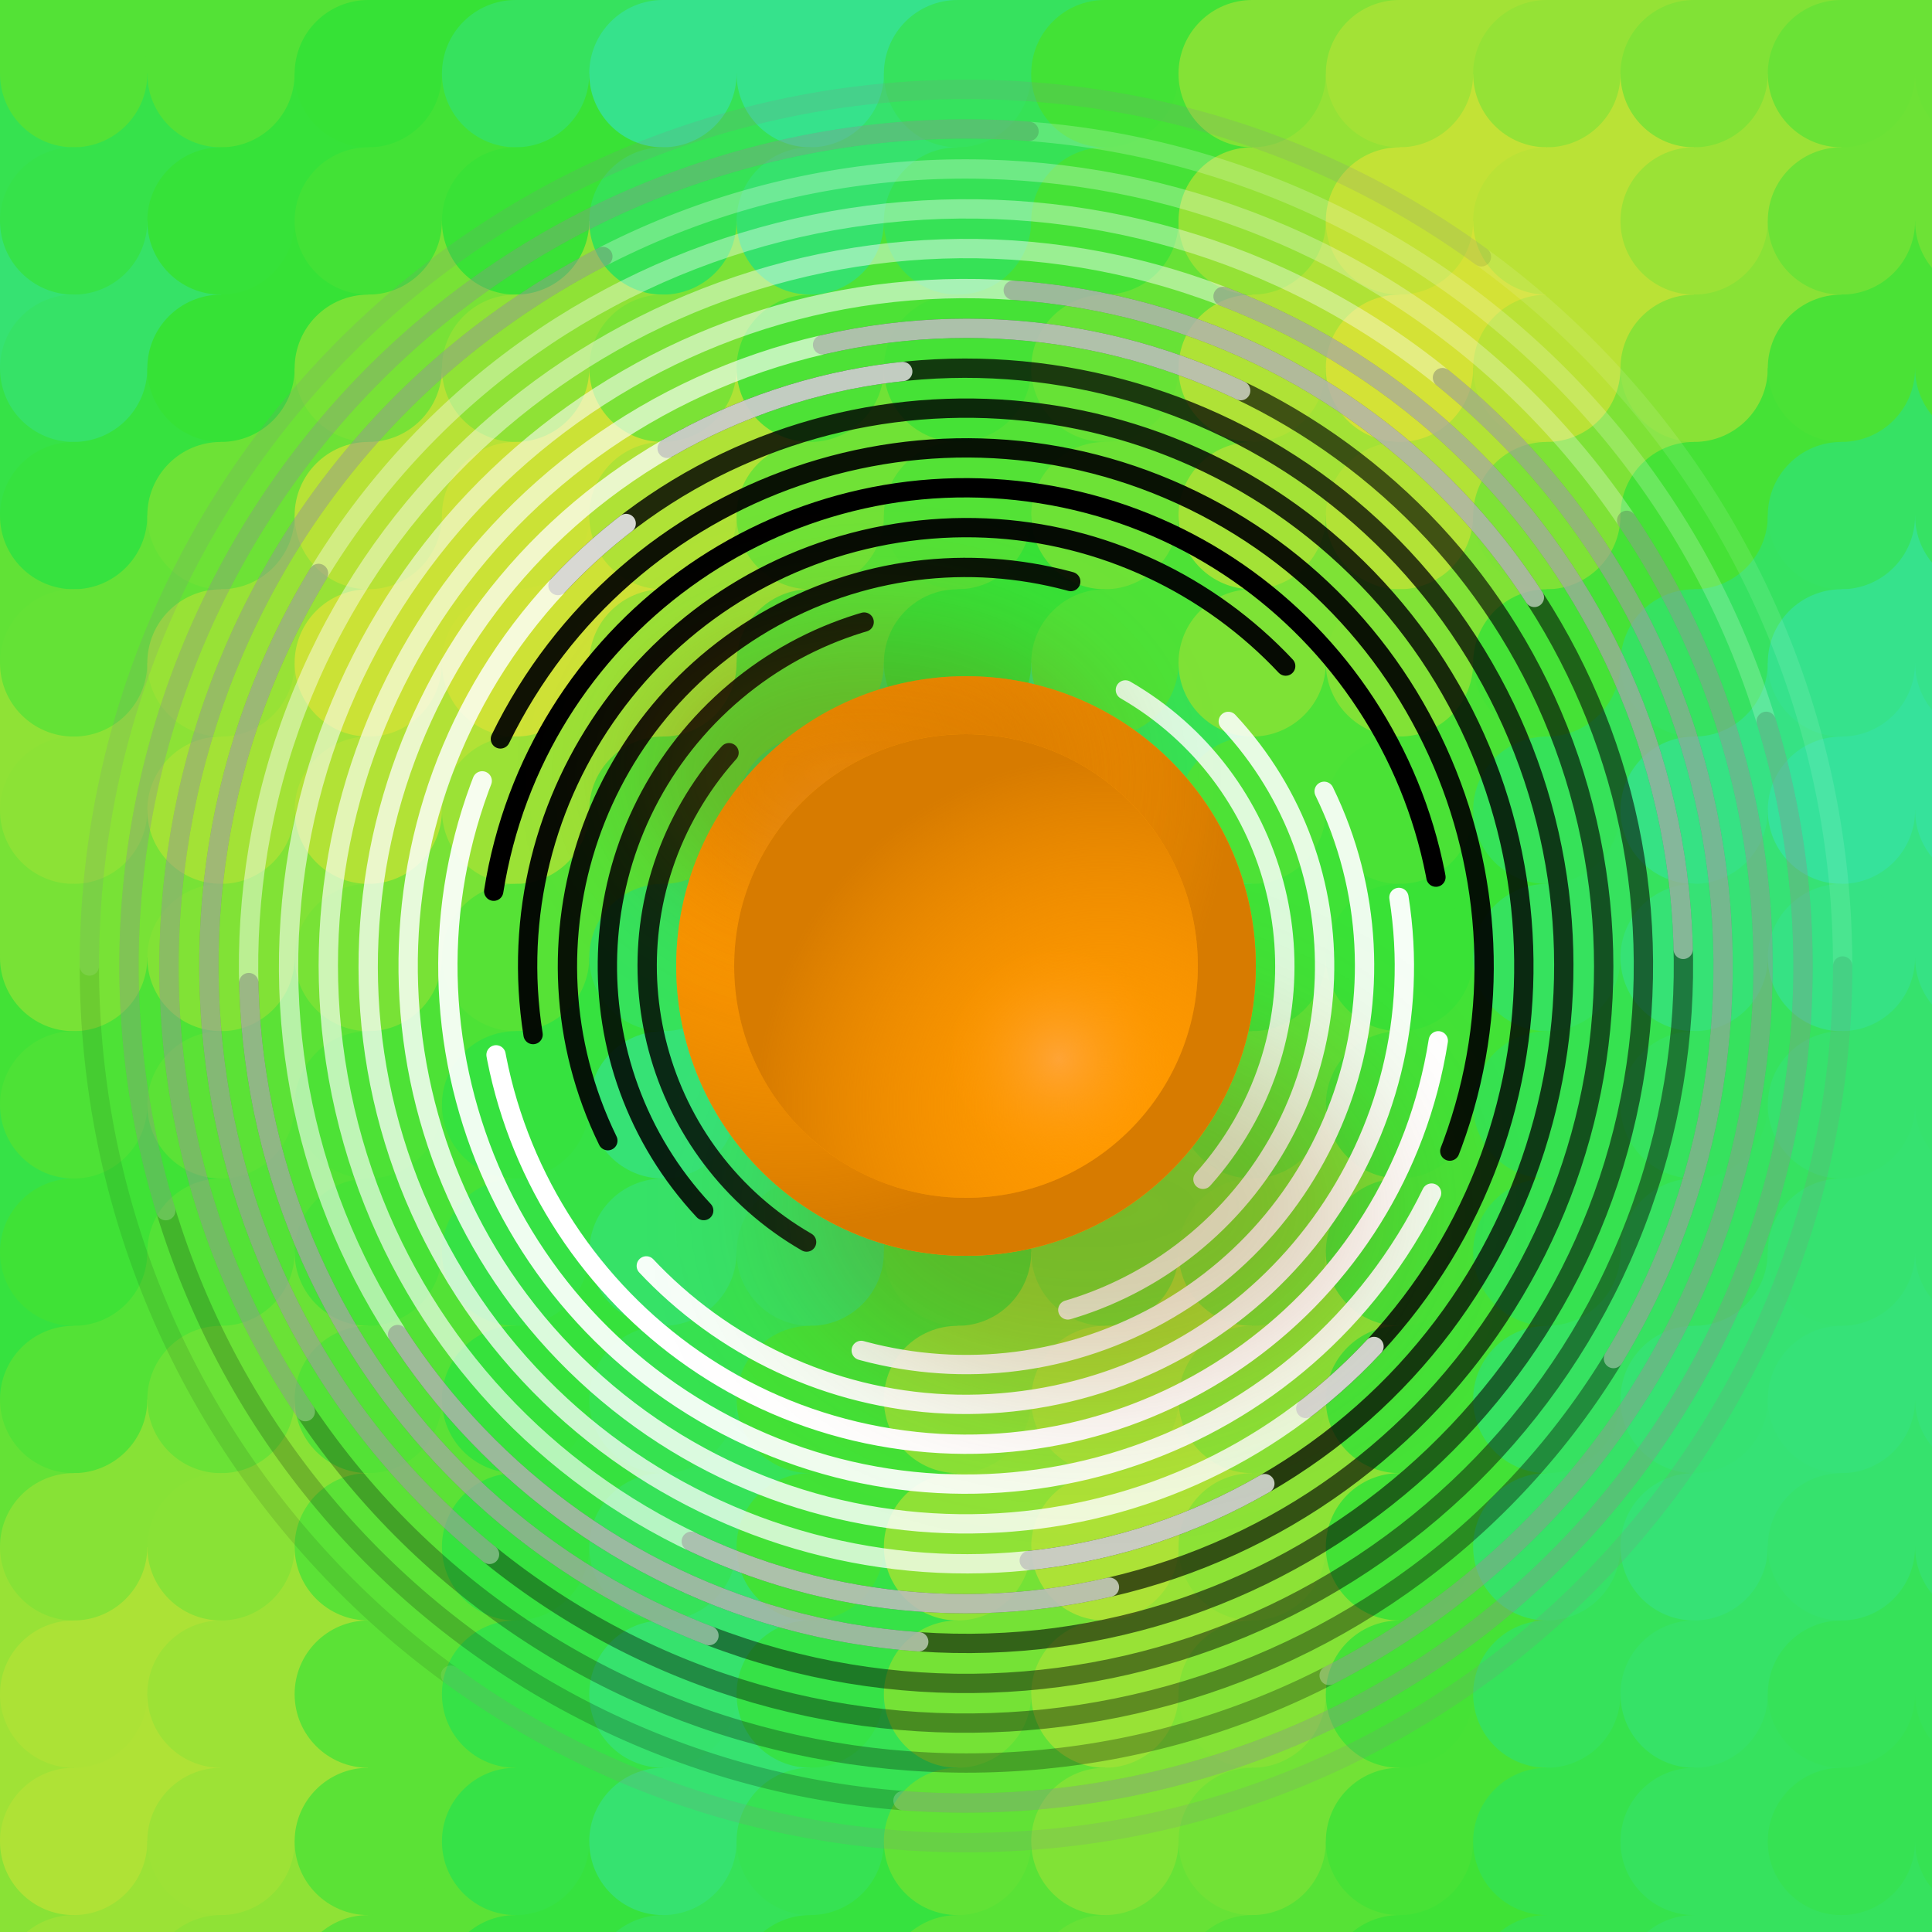
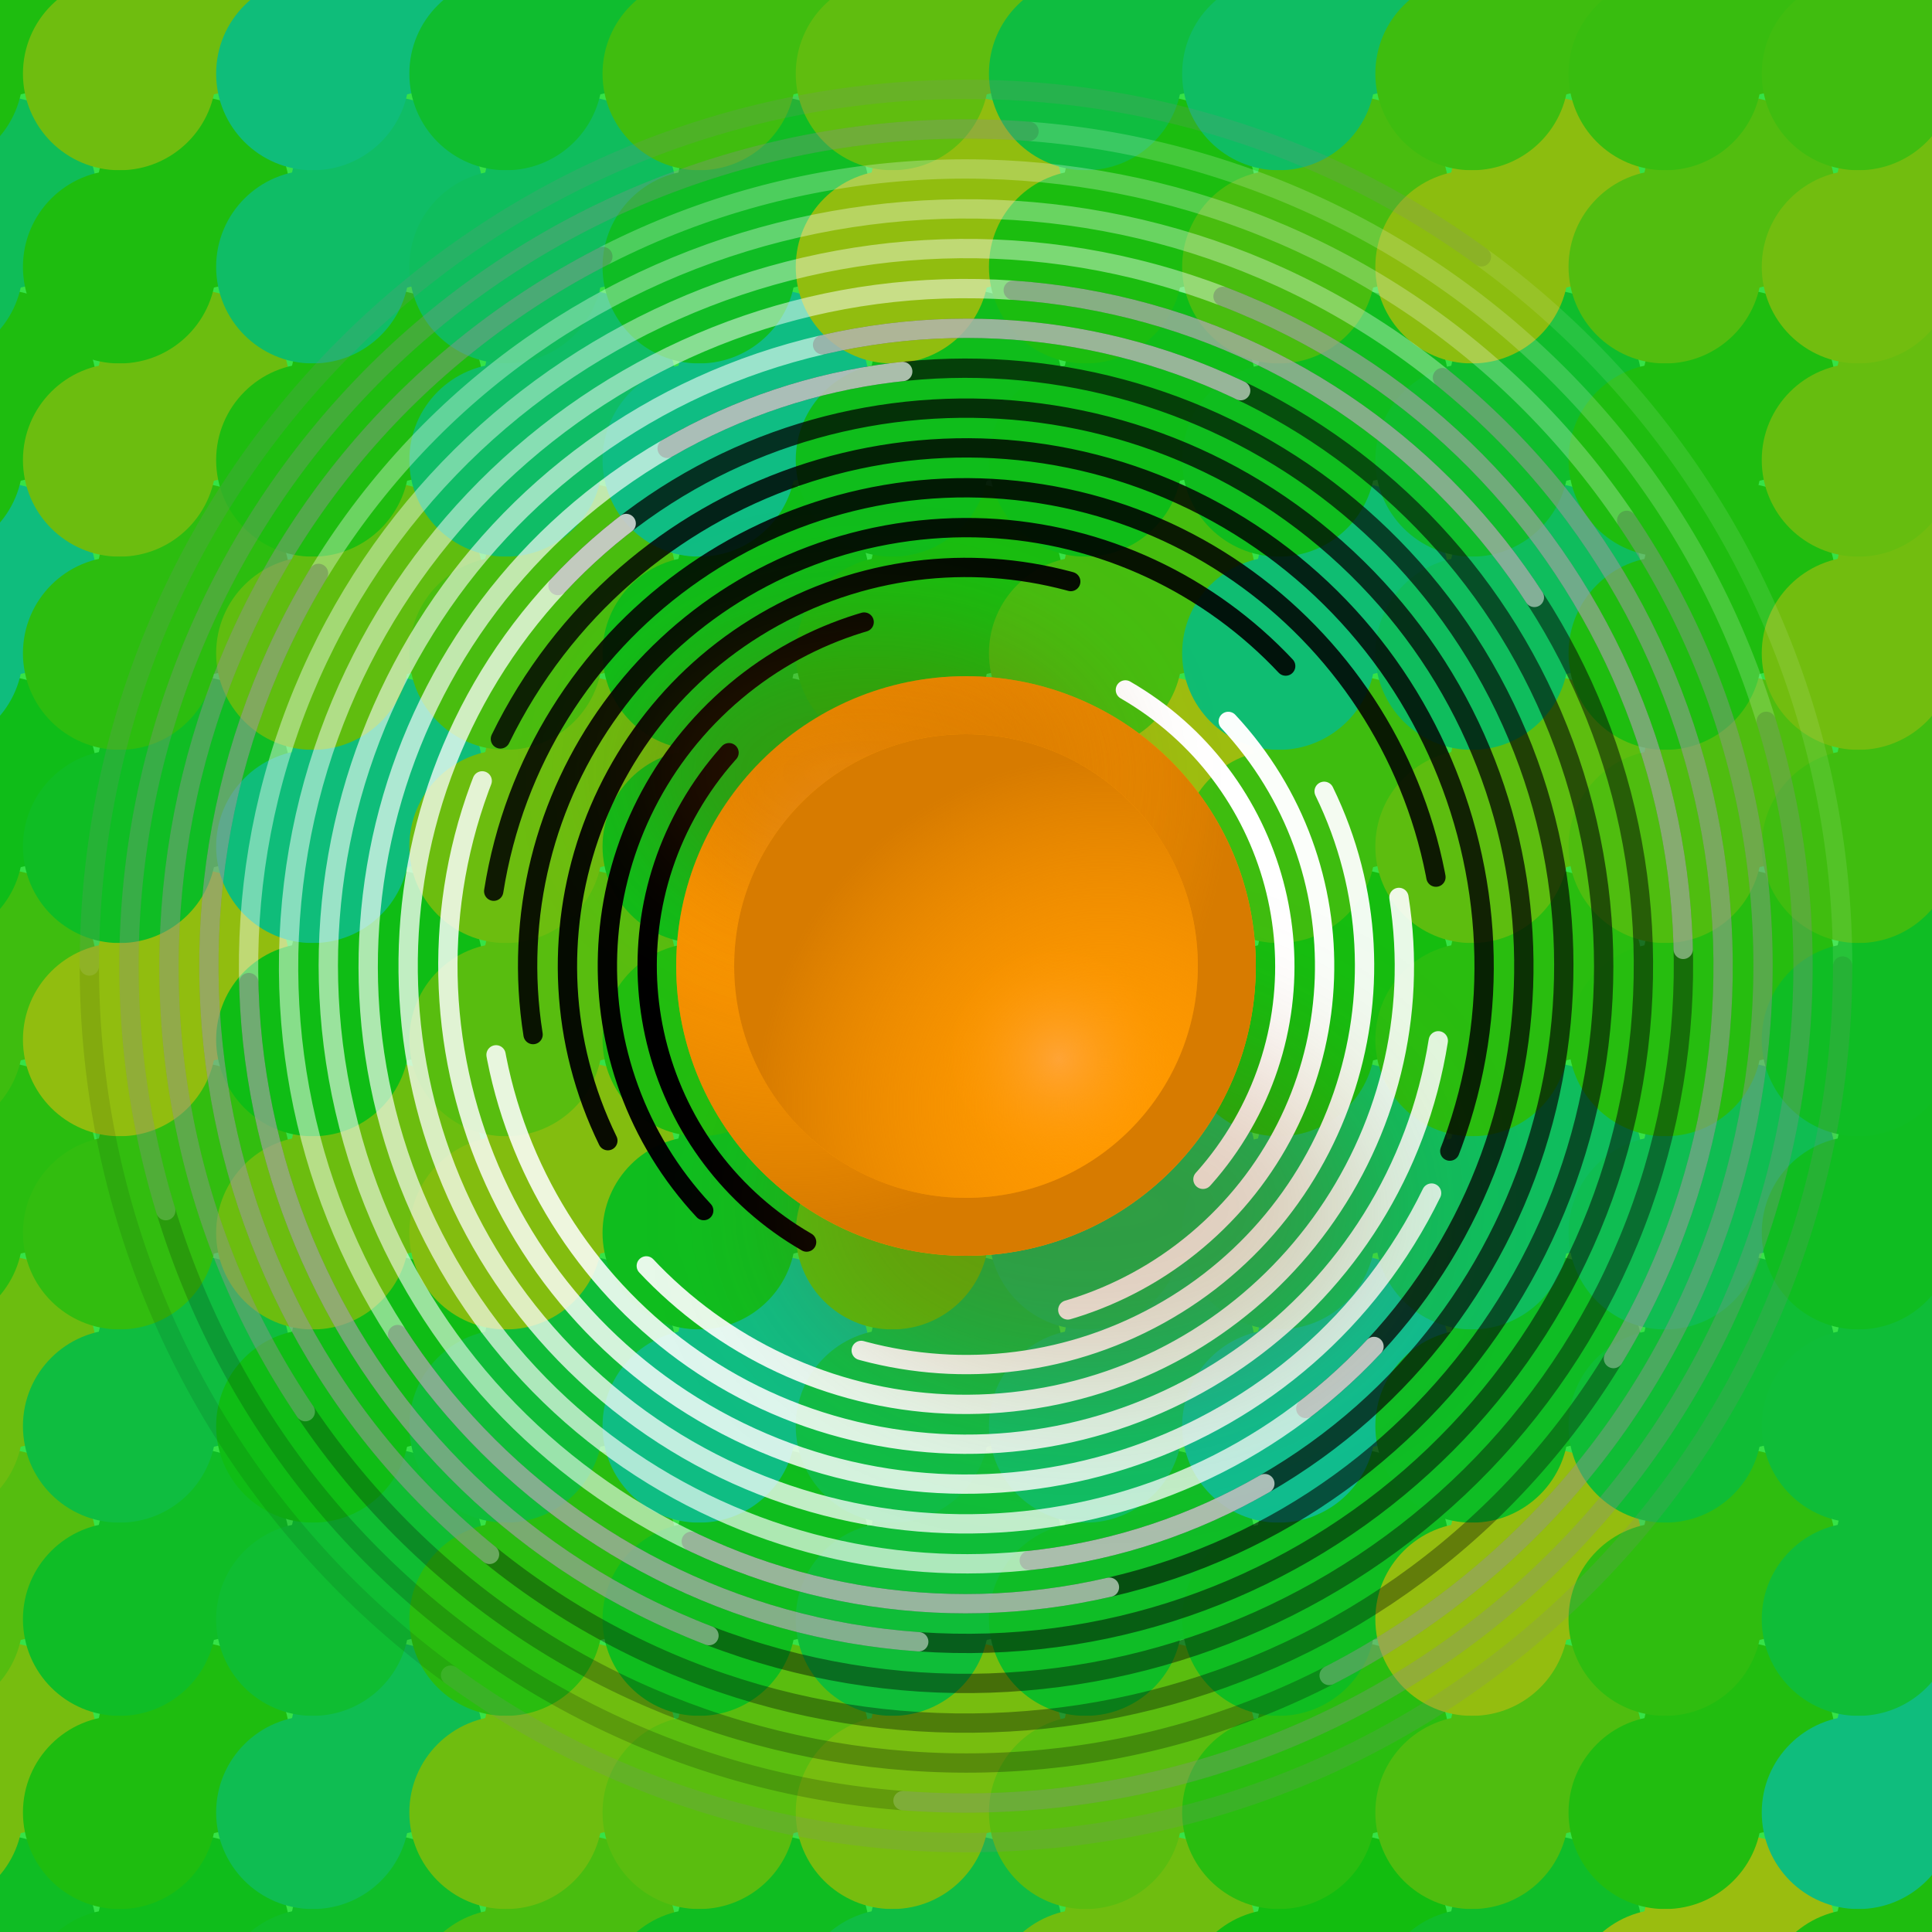
<svg xmlns="http://www.w3.org/2000/svg" height="800px" version="1.1" viewBox="0 0 800 800" width="800px">
  <defs>
    <g id="swirl" fill="none" stroke-linecap="round">
      <circle r="363" cx="400" cy="400" stroke-width="8" stroke-dasharray="1939 2281" transform="rotate(360, 400, 400)" opacity="0.10" />
-       <circle r="346.5" cx="400" cy="400" stroke-width="8" stroke-dasharray="1762 2177" transform="rotate(343, 400, 400)" opacity="0.20" />
-       <circle r="330" cx="400" cy="400" stroke-width="8" stroke-dasharray="1595 2073" transform="rotate(326, 400, 400)" opacity="0.28" />
-       <circle r="313.5" cx="400" cy="400" stroke-width="8" stroke-dasharray="1435 1970" transform="rotate(309, 400, 400)" opacity="0.38" />
-       <circle r="297" cx="400" cy="400" stroke-width="8" stroke-dasharray="1284 1866" transform="rotate(291, 400, 400)" opacity="0.46" />
-       <circle r="280.5" cx="400" cy="400" stroke-width="8" stroke-dasharray="1141 1762" transform="rotate(274, 400, 400)" opacity="0.56" />
-       <circle r="264" cx="400" cy="400" stroke-width="8" stroke-dasharray="1007 1659" transform="rotate(257, 400, 400)" opacity="0.64" />
-       <circle r="247.5" cx="400" cy="400" stroke-width="8" stroke-dasharray="881 1555" transform="rotate(240, 400, 400)" opacity="0.74" />
-       <circle r="231" cx="400" cy="400" stroke-width="8" stroke-dasharray="764 1451" transform="rotate(223, 400, 400)" opacity="0.82" />
-       <circle r="214.5" cx="400" cy="400" stroke-width="8" stroke-dasharray="655 1348" transform="rotate(206, 400, 400)" opacity="0.92" />
-       <circle r="198" cx="400" cy="400" stroke-width="8" stroke-dasharray="554 1244" transform="rotate(189, 400, 400)" />
-       <circle r="181.5" cx="400" cy="400" stroke-width="8" stroke-dasharray="462 1140" transform="rotate(171, 400, 400)" opacity="0.95" />
-       <circle r="165" cx="400" cy="400" stroke-width="8" stroke-dasharray="378 1037" transform="rotate(154, 400, 400)" opacity="0.91" />
-       <circle r="148.5" cx="400" cy="400" stroke-width="8" stroke-dasharray="302 933" transform="rotate(137, 400, 400)" opacity="0.86" />
-       <circle r="132" cx="400" cy="400" stroke-width="8" stroke-dasharray="235 829" transform="rotate(120, 400, 400)" opacity="0.82" />
-       <circle r="115.5" cx="400" cy="400" stroke-width="8" stroke-dasharray="176 726" transform="rotate(103, 400, 400)" opacity="0.77" />
-       <circle r="99" cx="400" cy="400" stroke-width="8" stroke-dasharray="126 622" transform="rotate(86, 400, 400)" opacity="0.73" />
-       <circle r="82.5" cx="400" cy="400" stroke-width="8" stroke-dasharray="84 518" transform="rotate(69, 400, 400)" opacity="0.68" />
-       <circle r="66" cx="400" cy="400" stroke-width="8" stroke-dasharray="50 415" transform="rotate(51, 400, 400)" opacity="0.64" />
-       <circle r="49.5" cx="400" cy="400" stroke-width="8" stroke-dasharray="25 311" transform="rotate(34, 400, 400)" opacity="0.59" />
-       <circle r="33" cx="400" cy="400" stroke-width="8" stroke-dasharray="8 207" transform="rotate(17, 400, 400)" opacity="0.55" />
-       <circle r="16.5" cx="400" cy="400" stroke-width="8" stroke-dasharray="0 104" />
+       <circle r="346.5" cx="400" cy="400" stroke-width="8" stroke-dasharray="1762 2177" transform="rotate(343, 400, 400)" opacity="0.18" />
+       <circle r="330" cx="400" cy="400" stroke-width="8" stroke-dasharray="1595 2073" transform="rotate(326, 400, 400)" opacity="0.26" />
+       <circle r="313.5" cx="400" cy="400" stroke-width="8" stroke-dasharray="1435 1970" transform="rotate(309, 400, 400)" opacity="0.34" />
+       <circle r="297" cx="400" cy="400" stroke-width="8" stroke-dasharray="1284 1866" transform="rotate(291, 400, 400)" opacity="0.42" />
+       <circle r="280.5" cx="400" cy="400" stroke-width="8" stroke-dasharray="1141 1762" transform="rotate(274, 400, 400)" opacity="0.50" />
+       <circle r="264" cx="400" cy="400" stroke-width="8" stroke-dasharray="1007 1659" transform="rotate(257, 400, 400)" opacity="0.58" />
+       <circle r="247.5" cx="400" cy="400" stroke-width="8" stroke-dasharray="881 1555" transform="rotate(240, 400, 400)" opacity="0.66" />
+       <circle r="231" cx="400" cy="400" stroke-width="8" stroke-dasharray="764 1451" transform="rotate(223, 400, 400)" opacity="0.74" />
+       <circle r="214.5" cx="400" cy="400" stroke-width="8" stroke-dasharray="655 1348" transform="rotate(206, 400, 400)" opacity="0.82" />
+       <circle r="198" cx="400" cy="400" stroke-width="8" stroke-dasharray="554 1244" transform="rotate(189, 400, 400)" opacity="0.86" />
+       <circle r="181.5" cx="400" cy="400" stroke-width="8" stroke-dasharray="462 1140" transform="rotate(171, 400, 400)" opacity="0.90" />
+       <circle r="165" cx="400" cy="400" stroke-width="8" stroke-dasharray="378 1037" transform="rotate(154, 400, 400)" opacity="0.94" />
+       <circle r="148.5" cx="400" cy="400" stroke-width="8" stroke-dasharray="302 933" transform="rotate(137, 400, 400)" opacity="0.98" />
+       <circle r="132" cx="400" cy="400" stroke-width="8" stroke-dasharray="235 829" transform="rotate(120, 400, 400)" />
    </g>
    <filter id="blurry" x="-100%" y="-100%" width="400%" height="400%" filterUnits="objectBoundingBox" primitiveUnits="userSpaceOnUse" color-interpolation-filters="sRGB">
      <feGaussianBlur stdDeviation="30" x="0%" y="0%" width="100%" height="100%" in="SourceGraphic" edgeMode="none" result="blur" />
    </filter>
    <radialGradient id="shady" r="75%" cx="20%" cy="20%">
      <stop offset="0%" stop-color="#FF9900" stop-opacity="0" />
      <stop offset="100%" stop-color="#D77B00" stop-opacity="1" />
    </radialGradient>
    <radialGradient id="glare" r="25%" cx="30%" cy="30%">
      <stop offset="0%" stop-color="#FFA847" stop-opacity="0.75" />
      <stop offset="100%" stop-color="#FF9900" stop-opacity="0" />
    </radialGradient>
  </defs>
  <rect fill="hsl(126, 75%, 55%)" height="100%" x="0%" y="0%" width="100%" />
  <g id="board">
-     <circle cx="0" cy="0" fill="hsl(110, 75%, 55%)" r="30.5" />
-     <circle cx="0" cy="61" fill="hsl(129, 75%, 55%)" r="30.5" />
-     <circle cx="0" cy="122" fill="hsl(141, 75%, 55%)" r="30.5" />
-     <circle cx="0" cy="183" fill="hsl(126, 75%, 55%)" r="30.5" />
-     <circle cx="0" cy="244" fill="hsl(105, 75%, 55%)" r="30.5" />
-     <circle cx="0" cy="305" fill="hsl(89, 75%, 55%)" r="30.5" />
-     <circle cx="0" cy="366" fill="hsl(97, 75%, 55%)" r="30.5" />
-     <circle cx="0" cy="427" fill="hsl(116, 75%, 55%)" r="30.5" />
-     <circle cx="0" cy="488" fill="hsl(126, 75%, 55%)" r="30.5" />
-     <circle cx="0" cy="549" fill="hsl(123, 75%, 55%)" r="30.5" />
-     <circle cx="0" cy="610" fill="hsl(104, 75%, 55%)" r="30.5" />
-     <circle cx="0" cy="671" fill="hsl(86, 75%, 55%)" r="30.5" />
-     <circle cx="0" cy="732" fill="hsl(83, 75%, 55%)" r="30.5" />
-     <circle cx="0" cy="793" fill="hsl(91, 75%, 55%)" r="30.5" />
-     <circle cx="0" cy="854" fill="hsl(91, 75%, 55%)" r="30.5" />
-     <circle cx="61" cy="0" fill="hsl(110, 75%, 55%)" r="30.5" />
-     <circle cx="61" cy="61" fill="hsl(127, 75%, 55%)" r="30.5" />
-     <circle cx="61" cy="122" fill="hsl(137, 75%, 55%)" r="30.5" />
-     <circle cx="61" cy="183" fill="hsl(123, 75%, 55%)" r="30.5" />
-     <circle cx="61" cy="244" fill="hsl(104, 75%, 55%)" r="30.5" />
-     <circle cx="61" cy="305" fill="hsl(90, 75%, 55%)" r="30.5" />
-     <circle cx="61" cy="366" fill="hsl(97, 75%, 55%)" r="30.5" />
-     <circle cx="61" cy="427" fill="hsl(112, 75%, 55%)" r="30.5" />
-     <circle cx="61" cy="488" fill="hsl(117, 75%, 55%)" r="30.5" />
-     <circle cx="61" cy="549" fill="hsl(110, 75%, 55%)" r="30.5" />
-     <circle cx="61" cy="610" fill="hsl(92, 75%, 55%)" r="30.5" />
-     <circle cx="61" cy="671" fill="hsl(79, 75%, 55%)" r="30.5" />
-     <circle cx="61" cy="732" fill="hsl(78, 75%, 55%)" r="30.5" />
-     <circle cx="61" cy="793" fill="hsl(85, 75%, 55%)" r="30.5" />
-     <circle cx="61" cy="854" fill="hsl(85, 75%, 55%)" r="30.5" />
-     <circle cx="122" cy="0" fill="hsl(110, 75%, 55%)" r="30.5" />
-     <circle cx="122" cy="61" fill="hsl(121, 75%, 55%)" r="30.5" />
-     <circle cx="122" cy="122" fill="hsl(120, 75%, 55%)" r="30.5" />
-     <circle cx="122" cy="183" fill="hsl(101, 75%, 55%)" r="30.5" />
-     <circle cx="122" cy="244" fill="hsl(86, 75%, 55%)" r="30.5" />
-     <circle cx="122" cy="305" fill="hsl(82, 75%, 55%)" r="30.5" />
-     <circle cx="122" cy="366" fill="hsl(94, 75%, 55%)" r="30.5" />
-     <circle cx="122" cy="427" fill="hsl(107, 75%, 55%)" r="30.5" />
-     <circle cx="122" cy="488" fill="hsl(110, 75%, 55%)" r="30.5" />
-     <circle cx="122" cy="549" fill="hsl(102, 75%, 55%)" r="30.5" />
-     <circle cx="122" cy="610" fill="hsl(91, 75%, 55%)" r="30.5" />
-     <circle cx="122" cy="671" fill="hsl(84, 75%, 55%)" r="30.5" />
-     <circle cx="122" cy="732" fill="hsl(84, 75%, 55%)" r="30.5" />
-     <circle cx="122" cy="793" fill="hsl(89, 75%, 55%)" r="30.5" />
-     <circle cx="122" cy="854" fill="hsl(89, 75%, 55%)" r="30.5" />
-     <circle cx="183" cy="0" fill="hsl(120, 75%, 55%)" r="30.5" />
-     <circle cx="183" cy="61" fill="hsl(116, 75%, 55%)" r="30.5" />
-     <circle cx="183" cy="122" fill="hsl(97, 75%, 55%)" r="30.5" />
-     <circle cx="183" cy="183" fill="hsl(75, 75%, 55%)" r="30.5" />
-     <circle cx="183" cy="244" fill="hsl(68, 75%, 55%)" r="30.5" />
-     <circle cx="183" cy="305" fill="hsl(77, 75%, 55%)" r="30.5" />
-     <circle cx="183" cy="366" fill="hsl(97, 75%, 55%)" r="30.5" />
-     <circle cx="183" cy="427" fill="hsl(112, 75%, 55%)" r="30.5" />
-     <circle cx="183" cy="488" fill="hsl(114, 75%, 55%)" r="30.5" />
-     <circle cx="183" cy="549" fill="hsl(110, 75%, 55%)" r="30.5" />
-     <circle cx="183" cy="610" fill="hsl(107, 75%, 55%)" r="30.5" />
-     <circle cx="183" cy="671" fill="hsl(107, 75%, 55%)" r="30.5" />
-     <circle cx="183" cy="732" fill="hsl(107, 75%, 55%)" r="30.5" />
-     <circle cx="183" cy="793" fill="hsl(107, 75%, 55%)" r="30.5" />
-     <circle cx="183" cy="854" fill="hsl(107, 75%, 55%)" r="30.5" />
-     <circle cx="244" cy="0" fill="hsl(134, 75%, 55%)" r="30.5" />
-     <circle cx="244" cy="61" fill="hsl(119, 75%, 55%)" r="30.5" />
-     <circle cx="244" cy="122" fill="hsl(89, 75%, 55%)" r="30.5" />
-     <circle cx="244" cy="183" fill="hsl(68, 75%, 55%)" r="30.5" />
-     <circle cx="244" cy="244" fill="hsl(67, 75%, 55%)" r="30.5" />
-     <circle cx="244" cy="305" fill="hsl(85, 75%, 55%)" r="30.5" />
-     <circle cx="244" cy="366" fill="hsl(109, 75%, 55%)" r="30.5" />
-     <circle cx="244" cy="427" fill="hsl(123, 75%, 55%)" r="30.5" />
-     <circle cx="244" cy="488" fill="hsl(125, 75%, 55%)" r="30.5" />
-     <circle cx="244" cy="549" fill="hsl(122, 75%, 55%)" r="30.5" />
-     <circle cx="244" cy="610" fill="hsl(123, 75%, 55%)" r="30.5" />
-     <circle cx="244" cy="671" fill="hsl(126, 75%, 55%)" r="30.5" />
-     <circle cx="244" cy="732" fill="hsl(126, 75%, 55%)" r="30.5" />
-     <circle cx="244" cy="793" fill="hsl(123, 75%, 55%)" r="30.5" />
-     <circle cx="244" cy="854" fill="hsl(123, 75%, 55%)" r="30.5" />
-     <circle cx="305" cy="0" fill="hsl(150, 75%, 55%)" r="30.5" />
-     <circle cx="305" cy="61" fill="hsl(131, 75%, 55%)" r="30.5" />
-     <circle cx="305" cy="122" fill="hsl(96, 75%, 55%)" r="30.5" />
-     <circle cx="305" cy="183" fill="hsl(78, 75%, 55%)" r="30.5" />
-     <circle cx="305" cy="244" fill="hsl(85, 75%, 55%)" r="30.5" />
-     <circle cx="305" cy="305" fill="hsl(109, 75%, 55%)" r="30.5" />
-     <circle cx="305" cy="366" fill="hsl(133, 75%, 55%)" r="30.5" />
-     <circle cx="305" cy="427" fill="hsl(142, 75%, 55%)" r="30.5" />
-     <circle cx="305" cy="488" fill="hsl(137, 75%, 55%)" r="30.5" />
-     <circle cx="305" cy="549" fill="hsl(129, 75%, 55%)" r="30.5" />
-     <circle cx="305" cy="610" fill="hsl(132, 75%, 55%)" r="30.5" />
-     <circle cx="305" cy="671" fill="hsl(139, 75%, 55%)" r="30.5" />
-     <circle cx="305" cy="732" fill="hsl(140, 75%, 55%)" r="30.5" />
-     <circle cx="305" cy="793" fill="hsl(132, 75%, 55%)" r="30.5" />
-     <circle cx="305" cy="854" fill="hsl(132, 75%, 55%)" r="30.5" />
-     <circle cx="366" cy="0" fill="hsl(150, 75%, 55%)" r="30.5" />
-     <circle cx="366" cy="61" fill="hsl(139, 75%, 55%)" r="30.5" />
-     <circle cx="366" cy="122" fill="hsl(112, 75%, 55%)" r="30.5" />
-     <circle cx="366" cy="183" fill="hsl(100, 75%, 55%)" r="30.5" />
-     <circle cx="366" cy="244" fill="hsl(109, 75%, 55%)" r="30.5" />
-     <circle cx="366" cy="305" fill="hsl(133, 75%, 55%)" r="30.5" />
-     <circle cx="366" cy="366" fill="hsl(151, 75%, 55%)" r="30.5" />
-     <circle cx="366" cy="427" fill="hsl(148, 75%, 55%)" r="30.5" />
-     <circle cx="366" cy="488" fill="hsl(134, 75%, 55%)" r="30.5" />
-     <circle cx="366" cy="549" fill="hsl(116, 75%, 55%)" r="30.5" />
-     <circle cx="366" cy="610" fill="hsl(116, 75%, 55%)" r="30.5" />
-     <circle cx="366" cy="671" fill="hsl(126, 75%, 55%)" r="30.5" />
-     <circle cx="366" cy="732" fill="hsl(130, 75%, 55%)" r="30.5" />
-     <circle cx="366" cy="793" fill="hsl(123, 75%, 55%)" r="30.5" />
-     <circle cx="366" cy="854" fill="hsl(123, 75%, 55%)" r="30.5" />
-     <circle cx="427" cy="0" fill="hsl(134, 75%, 55%)" r="30.5" />
-     <circle cx="427" cy="61" fill="hsl(131, 75%, 55%)" r="30.5" />
-     <circle cx="427" cy="122" fill="hsl(115, 75%, 55%)" r="30.5" />
-     <circle cx="427" cy="183" fill="hsl(110, 75%, 55%)" r="30.5" />
-     <circle cx="427" cy="244" fill="hsl(120, 75%, 55%)" r="30.5" />
-     <circle cx="427" cy="305" fill="hsl(140, 75%, 55%)" r="30.5" />
-     <circle cx="427" cy="366" fill="hsl(149, 75%, 55%)" r="30.5" />
-     <circle cx="427" cy="427" fill="hsl(135, 75%, 55%)" r="30.5" />
-     <circle cx="427" cy="488" fill="hsl(114, 75%, 55%)" r="30.5" />
-     <circle cx="427" cy="549" fill="hsl(91, 75%, 55%)" r="30.5" />
-     <circle cx="427" cy="610" fill="hsl(89, 75%, 55%)" r="30.5" />
-     <circle cx="427" cy="671" fill="hsl(98, 75%, 55%)" r="30.5" />
-     <circle cx="427" cy="732" fill="hsl(105, 75%, 55%)" r="30.5" />
-     <circle cx="427" cy="793" fill="hsl(108, 75%, 55%)" r="30.5" />
-     <circle cx="427" cy="854" fill="hsl(108, 75%, 55%)" r="30.5" />
-     <circle cx="488" cy="0" fill="hsl(116, 75%, 55%)" r="30.5" />
-     <circle cx="488" cy="61" fill="hsl(115, 75%, 55%)" r="30.5" />
-     <circle cx="488" cy="122" fill="hsl(103, 75%, 55%)" r="30.5" />
-     <circle cx="488" cy="183" fill="hsl(101, 75%, 55%)" r="30.5" />
-     <circle cx="488" cy="244" fill="hsl(112, 75%, 55%)" r="30.5" />
-     <circle cx="488" cy="305" fill="hsl(130, 75%, 55%)" r="30.5" />
-     <circle cx="488" cy="366" fill="hsl(134, 75%, 55%)" r="30.5" />
-     <circle cx="488" cy="427" fill="hsl(118, 75%, 55%)" r="30.5" />
-     <circle cx="488" cy="488" fill="hsl(100, 75%, 55%)" r="30.5" />
-     <circle cx="488" cy="549" fill="hsl(82, 75%, 55%)" r="30.5" />
-     <circle cx="488" cy="610" fill="hsl(79, 75%, 55%)" r="30.5" />
-     <circle cx="488" cy="671" fill="hsl(86, 75%, 55%)" r="30.5" />
-     <circle cx="488" cy="732" fill="hsl(94, 75%, 55%)" r="30.5" />
-     <circle cx="488" cy="793" fill="hsl(103, 75%, 55%)" r="30.5" />
-     <circle cx="488" cy="854" fill="hsl(103, 75%, 55%)" r="30.5" />
-     <circle cx="549" cy="0" fill="hsl(93, 75%, 55%)" r="30.5" />
-     <circle cx="549" cy="61" fill="hsl(87, 75%, 55%)" r="30.5" />
-     <circle cx="549" cy="122" fill="hsl(78, 75%, 55%)" r="30.5" />
-     <circle cx="549" cy="183" fill="hsl(82, 75%, 55%)" r="30.5" />
-     <circle cx="549" cy="244" fill="hsl(95, 75%, 55%)" r="30.5" />
-     <circle cx="549" cy="305" fill="hsl(112, 75%, 55%)" r="30.5" />
-     <circle cx="549" cy="366" fill="hsl(117, 75%, 55%)" r="30.5" />
-     <circle cx="549" cy="427" fill="hsl(107, 75%, 55%)" r="30.5" />
-     <circle cx="549" cy="488" fill="hsl(98, 75%, 55%)" r="30.5" />
-     <circle cx="549" cy="549" fill="hsl(91, 75%, 55%)" r="30.5" />
-     <circle cx="549" cy="610" fill="hsl(90, 75%, 55%)" r="30.5" />
-     <circle cx="549" cy="671" fill="hsl(93, 75%, 55%)" r="30.5" />
-     <circle cx="549" cy="732" fill="hsl(99, 75%, 55%)" r="30.5" />
-     <circle cx="549" cy="793" fill="hsl(109, 75%, 55%)" r="30.5" />
-     <circle cx="549" cy="854" fill="hsl(109, 75%, 55%)" r="30.5" />
-     <circle cx="610" cy="0" fill="hsl(82, 75%, 55%)" r="30.5" />
-     <circle cx="610" cy="61" fill="hsl(71, 75%, 55%)" r="30.5" />
-     <circle cx="610" cy="122" fill="hsl(65, 75%, 55%)" r="30.5" />
-     <circle cx="610" cy="183" fill="hsl(77, 75%, 55%)" r="30.5" />
-     <circle cx="610" cy="244" fill="hsl(94, 75%, 55%)" r="30.5" />
-     <circle cx="610" cy="305" fill="hsl(113, 75%, 55%)" r="30.5" />
-     <circle cx="610" cy="366" fill="hsl(119, 75%, 55%)" r="30.5" />
-     <circle cx="610" cy="427" fill="hsl(116, 75%, 55%)" r="30.5" />
-     <circle cx="610" cy="488" fill="hsl(114, 75%, 55%)" r="30.5" />
-     <circle cx="610" cy="549" fill="hsl(115, 75%, 55%)" r="30.5" />
-     <circle cx="610" cy="610" fill="hsl(116, 75%, 55%)" r="30.5" />
-     <circle cx="610" cy="671" fill="hsl(115, 75%, 55%)" r="30.5" />
-     <circle cx="610" cy="732" fill="hsl(114, 75%, 55%)" r="30.5" />
-     <circle cx="610" cy="793" fill="hsl(117, 75%, 55%)" r="30.5" />
-     <circle cx="610" cy="854" fill="hsl(117, 75%, 55%)" r="30.5" />
-     <circle cx="671" cy="0" fill="hsl(87, 75%, 55%)" r="30.5" />
-     <circle cx="671" cy="61" fill="hsl(74, 75%, 55%)" r="30.5" />
-     <circle cx="671" cy="122" fill="hsl(74, 75%, 55%)" r="30.5" />
-     <circle cx="671" cy="183" fill="hsl(95, 75%, 55%)" r="30.5" />
-     <circle cx="671" cy="244" fill="hsl(115, 75%, 55%)" r="30.5" />
-     <circle cx="671" cy="305" fill="hsl(132, 75%, 55%)" r="30.5" />
-     <circle cx="671" cy="366" fill="hsl(134, 75%, 55%)" r="30.5" />
-     <circle cx="671" cy="427" fill="hsl(129, 75%, 55%)" r="30.5" />
-     <circle cx="671" cy="488" fill="hsl(129, 75%, 55%)" r="30.5" />
-     <circle cx="671" cy="549" fill="hsl(135, 75%, 55%)" r="30.5" />
-     <circle cx="671" cy="610" fill="hsl(137, 75%, 55%)" r="30.5" />
-     <circle cx="671" cy="671" fill="hsl(133, 75%, 55%)" r="30.5" />
-     <circle cx="671" cy="732" fill="hsl(128, 75%, 55%)" r="30.5" />
-     <circle cx="671" cy="793" fill="hsl(128, 75%, 55%)" r="30.5" />
-     <circle cx="671" cy="854" fill="hsl(128, 75%, 55%)" r="30.5" />
-     <circle cx="732" cy="0" fill="hsl(94, 75%, 55%)" r="30.5" />
-     <circle cx="732" cy="61" fill="hsl(85, 75%, 55%)" r="30.5" />
-     <circle cx="732" cy="122" fill="hsl(91, 75%, 55%)" r="30.5" />
-     <circle cx="732" cy="183" fill="hsl(115, 75%, 55%)" r="30.5" />
-     <circle cx="732" cy="244" fill="hsl(135, 75%, 55%)" r="30.5" />
-     <circle cx="732" cy="305" fill="hsl(147, 75%, 55%)" r="30.5" />
-     <circle cx="732" cy="366" fill="hsl(142, 75%, 55%)" r="30.5" />
-     <circle cx="732" cy="427" fill="hsl(134, 75%, 55%)" r="30.5" />
-     <circle cx="732" cy="488" fill="hsl(135, 75%, 55%)" r="30.5" />
-     <circle cx="732" cy="549" fill="hsl(141, 75%, 55%)" r="30.5" />
-     <circle cx="732" cy="610" fill="hsl(142, 75%, 55%)" r="30.5" />
-     <circle cx="732" cy="671" fill="hsl(137, 75%, 55%)" r="30.5" />
-     <circle cx="732" cy="732" fill="hsl(134, 75%, 55%)" r="30.5" />
-     <circle cx="732" cy="793" fill="hsl(134, 75%, 55%)" r="30.5" />
-     <circle cx="732" cy="854" fill="hsl(134, 75%, 55%)" r="30.5" />
-     <circle cx="793" cy="0" fill="hsl(102, 75%, 55%)" r="30.5" />
-     <circle cx="793" cy="61" fill="hsl(101, 75%, 55%)" r="30.5" />
-     <circle cx="793" cy="122" fill="hsl(113, 75%, 55%)" r="30.5" />
-     <circle cx="793" cy="183" fill="hsl(136, 75%, 55%)" r="30.5" />
-     <circle cx="793" cy="244" fill="hsl(150, 75%, 55%)" r="30.5" />
-     <circle cx="793" cy="305" fill="hsl(155, 75%, 55%)" r="30.5" />
-     <circle cx="793" cy="366" fill="hsl(147, 75%, 55%)" r="30.5" />
-     <circle cx="793" cy="427" fill="hsl(139, 75%, 55%)" r="30.5" />
-     <circle cx="793" cy="488" fill="hsl(140, 75%, 55%)" r="30.5" />
-     <circle cx="793" cy="549" fill="hsl(143, 75%, 55%)" r="30.5" />
-     <circle cx="793" cy="610" fill="hsl(139, 75%, 55%)" r="30.5" />
-     <circle cx="793" cy="671" fill="hsl(132, 75%, 55%)" r="30.5" />
-     <circle cx="793" cy="732" fill="hsl(130, 75%, 55%)" r="30.5" />
-     <circle cx="793" cy="793" fill="hsl(134, 75%, 55%)" r="30.5" />
-     <circle cx="793" cy="854" fill="hsl(134, 75%, 55%)" r="30.5" />
-     <circle cx="854" cy="0" fill="hsl(102, 75%, 55%)" r="30.5" />
-     <circle cx="854" cy="61" fill="hsl(101, 75%, 55%)" r="30.5" />
-     <circle cx="854" cy="122" fill="hsl(113, 75%, 55%)" r="30.5" />
-     <circle cx="854" cy="183" fill="hsl(136, 75%, 55%)" r="30.5" />
-     <circle cx="854" cy="244" fill="hsl(150, 75%, 55%)" r="30.5" />
-     <circle cx="854" cy="305" fill="hsl(155, 75%, 55%)" r="30.5" />
-     <circle cx="854" cy="366" fill="hsl(147, 75%, 55%)" r="30.5" />
-     <circle cx="854" cy="427" fill="hsl(139, 75%, 55%)" r="30.5" />
-     <circle cx="854" cy="488" fill="hsl(140, 75%, 55%)" r="30.5" />
-     <circle cx="854" cy="549" fill="hsl(143, 75%, 55%)" r="30.5" />
-     <circle cx="854" cy="610" fill="hsl(139, 75%, 55%)" r="30.5" />
-     <circle cx="854" cy="671" fill="hsl(132, 75%, 55%)" r="30.5" />
-     <circle cx="854" cy="732" fill="hsl(130, 75%, 55%)" r="30.5" />
-     <circle cx="854" cy="793" fill="hsl(134, 75%, 55%)" r="30.5" />
-     <circle cx="854" cy="854" fill="hsl(134, 75%, 55%)" r="30.5" />
-     <circle cx="915" cy="0" fill="hsl(102, 75%, 55%)" r="30.5" />
-     <circle cx="915" cy="61" fill="hsl(101, 75%, 55%)" r="30.5" />
-     <circle cx="915" cy="122" fill="hsl(113, 75%, 55%)" r="30.5" />
-     <circle cx="915" cy="183" fill="hsl(136, 75%, 55%)" r="30.5" />
-     <circle cx="915" cy="244" fill="hsl(150, 75%, 55%)" r="30.5" />
-     <circle cx="915" cy="305" fill="hsl(155, 75%, 55%)" r="30.5" />
-     <circle cx="915" cy="366" fill="hsl(147, 75%, 55%)" r="30.5" />
-     <circle cx="915" cy="427" fill="hsl(139, 75%, 55%)" r="30.5" />
-     <circle cx="915" cy="488" fill="hsl(140, 75%, 55%)" r="30.5" />
-     <circle cx="915" cy="549" fill="hsl(143, 75%, 55%)" r="30.5" />
-     <circle cx="915" cy="610" fill="hsl(139, 75%, 55%)" r="30.5" />
-     <circle cx="915" cy="671" fill="hsl(132, 75%, 55%)" r="30.5" />
-     <circle cx="915" cy="732" fill="hsl(130, 75%, 55%)" r="30.5" />
-     <circle cx="915" cy="793" fill="hsl(134, 75%, 55%)" r="30.5" />
-     <circle cx="915" cy="854" fill="hsl(134, 75%, 55%)" r="30.5" />
-     <circle cx="976" cy="0" fill="hsl(102, 75%, 55%)" r="30.5" />
-     <circle cx="976" cy="61" fill="hsl(101, 75%, 55%)" r="30.5" />
-     <circle cx="976" cy="122" fill="hsl(113, 75%, 55%)" r="30.5" />
-     <circle cx="976" cy="183" fill="hsl(136, 75%, 55%)" r="30.5" />
-     <circle cx="976" cy="244" fill="hsl(150, 75%, 55%)" r="30.5" />
-     <circle cx="976" cy="305" fill="hsl(155, 75%, 55%)" r="30.5" />
-     <circle cx="976" cy="366" fill="hsl(147, 75%, 55%)" r="30.5" />
-     <circle cx="976" cy="427" fill="hsl(139, 75%, 55%)" r="30.5" />
-     <circle cx="976" cy="488" fill="hsl(140, 75%, 55%)" r="30.5" />
-     <circle cx="976" cy="549" fill="hsl(143, 75%, 55%)" r="30.5" />
-     <circle cx="976" cy="610" fill="hsl(139, 75%, 55%)" r="30.5" />
-     <circle cx="976" cy="671" fill="hsl(132, 75%, 55%)" r="30.5" />
-     <circle cx="976" cy="732" fill="hsl(130, 75%, 55%)" r="30.5" />
-     <circle cx="976" cy="793" fill="hsl(134, 75%, 55%)" r="30.5" />
-     <circle cx="976" cy="854" fill="hsl(134, 75%, 55%)" r="30.5" />
+     <circle r="40" cx="0" cy="0" fill="hsl(115, 85%, 40%)" />
+     <circle r="40" cx="0" cy="80" fill="hsl(145, 85%, 40%)" />
+     <circle r="40" cx="0" cy="160" fill="hsl(115, 85%, 40%)" />
+     <circle r="40" cx="0" cy="240" fill="hsl(158, 85%, 40%)" />
+     <circle r="40" cx="0" cy="320" fill="hsl(123, 85%, 40%)" />
+     <circle r="40" cx="0" cy="400" fill="hsl(104, 85%, 40%)" />
+     <circle r="40" cx="0" cy="480" fill="hsl(111, 85%, 40%)" />
+     <circle r="40" cx="0" cy="560" fill="hsl(88, 85%, 40%)" />
+     <circle r="40" cx="0" cy="640" fill="hsl(96, 85%, 40%)" />
+     <circle r="40" cx="0" cy="720" fill="hsl(84, 85%, 40%)" />
+     <circle r="40" cx="0" cy="800" fill="hsl(127, 85%, 40%)" />
+     <circle r="40" cx="0" cy="880" fill="hsl(127, 85%, 40%)" />
+     <circle r="40" cx="80" cy="0" fill="hsl(87, 85%, 40%)" />
+     <circle r="40" cx="80" cy="80" fill="hsl(115, 85%, 40%)" />
+     <circle r="40" cx="80" cy="160" fill="hsl(88, 85%, 40%)" />
+     <circle r="40" cx="80" cy="240" fill="hsl(110, 85%, 40%)" />
+     <circle r="40" cx="80" cy="320" fill="hsl(127, 85%, 40%)" />
+     <circle r="40" cx="80" cy="400" fill="hsl(75, 85%, 40%)" />
+     <circle r="40" cx="80" cy="480" fill="hsl(108, 85%, 40%)" />
+     <circle r="40" cx="80" cy="560" fill="hsl(137, 85%, 40%)" />
+     <circle r="40" cx="80" cy="640" fill="hsl(128, 85%, 40%)" />
+     <circle r="40" cx="80" cy="720" fill="hsl(115, 85%, 40%)" />
+     <circle r="40" cx="80" cy="800" fill="hsl(124, 85%, 40%)" />
+     <circle r="40" cx="80" cy="880" fill="hsl(124, 85%, 40%)" />
+     <circle r="40" cx="160" cy="0" fill="hsl(157, 85%, 40%)" />
+     <circle r="40" cx="160" cy="80" fill="hsl(150, 85%, 40%)" />
+     <circle r="40" cx="160" cy="160" fill="hsl(115, 85%, 40%)" />
+     <circle r="40" cx="160" cy="240" fill="hsl(92, 85%, 40%)" />
+     <circle r="40" cx="160" cy="320" fill="hsl(157, 85%, 40%)" />
+     <circle r="40" cx="160" cy="400" fill="hsl(122, 85%, 40%)" />
+     <circle r="40" cx="160" cy="480" fill="hsl(88, 85%, 40%)" />
+     <circle r="40" cx="160" cy="560" fill="hsl(122, 85%, 40%)" />
+     <circle r="40" cx="160" cy="640" fill="hsl(132, 85%, 40%)" />
+     <circle r="40" cx="160" cy="720" fill="hsl(143, 85%, 40%)" />
+     <circle r="40" cx="160" cy="800" fill="hsl(129, 85%, 40%)" />
+     <circle r="40" cx="160" cy="880" fill="hsl(129, 85%, 40%)" />
+     <circle r="40" cx="240" cy="0" fill="hsl(131, 85%, 40%)" />
+     <circle r="40" cx="240" cy="80" fill="hsl(147, 85%, 40%)" />
+     <circle r="40" cx="240" cy="160" fill="hsl(150, 85%, 40%)" />
+     <circle r="40" cx="240" cy="240" fill="hsl(100, 85%, 40%)" />
+     <circle r="40" cx="240" cy="320" fill="hsl(88, 85%, 40%)" />
+     <circle r="40" cx="240" cy="400" fill="hsl(95, 85%, 40%)" />
+     <circle r="40" cx="240" cy="480" fill="hsl(80, 85%, 40%)" />
+     <circle r="40" cx="240" cy="560" fill="hsl(134, 85%, 40%)" />
+     <circle r="40" cx="240" cy="640" fill="hsl(111, 85%, 40%)" />
+     <circle r="40" cx="240" cy="720" fill="hsl(87, 85%, 40%)" />
+     <circle r="40" cx="240" cy="800" fill="hsl(100, 85%, 40%)" />
+     <circle r="40" cx="240" cy="880" fill="hsl(100, 85%, 40%)" />
+     <circle r="40" cx="320" cy="0" fill="hsl(103, 85%, 40%)" />
+     <circle r="40" cx="320" cy="80" fill="hsl(127, 85%, 40%)" />
+     <circle r="40" cx="320" cy="160" fill="hsl(160, 85%, 40%)" />
+     <circle r="40" cx="320" cy="240" fill="hsl(123, 85%, 40%)" />
+     <circle r="40" cx="320" cy="320" fill="hsl(123, 85%, 40%)" />
+     <circle r="40" cx="320" cy="400" fill="hsl(114, 85%, 40%)" />
+     <circle r="40" cx="320" cy="480" fill="hsl(125, 85%, 40%)" />
+     <circle r="40" cx="320" cy="560" fill="hsl(160, 85%, 40%)" />
+     <circle r="40" cx="320" cy="640" fill="hsl(125, 85%, 40%)" />
+     <circle r="40" cx="320" cy="720" fill="hsl(94, 85%, 40%)" />
+     <circle r="40" cx="320" cy="800" fill="hsl(126, 85%, 40%)" />
+     <circle r="40" cx="320" cy="880" fill="hsl(126, 85%, 40%)" />
+     <circle r="40" cx="400" cy="0" fill="hsl(92, 85%, 40%)" />
+     <circle r="40" cx="400" cy="80" fill="hsl(75, 85%, 40%)" />
+     <circle r="40" cx="400" cy="160" fill="hsl(124, 85%, 40%)" />
+     <circle r="40" cx="400" cy="240" fill="hsl(117, 85%, 40%)" />
+     <circle r="40" cx="400" cy="320" fill="hsl(130, 85%, 40%)" />
+     <circle r="40" cx="400" cy="400" fill="hsl(82, 85%, 40%)" />
+     <circle r="40" cx="400" cy="480" fill="hsl(96, 85%, 40%)" />
+     <circle r="40" cx="400" cy="560" fill="hsl(139, 85%, 40%)" />
+     <circle r="40" cx="400" cy="640" fill="hsl(134, 85%, 40%)" />
+     <circle r="40" cx="400" cy="720" fill="hsl(84, 85%, 40%)" />
+     <circle r="40" cx="400" cy="800" fill="hsl(138, 85%, 40%)" />
+     <circle r="40" cx="400" cy="880" fill="hsl(138, 85%, 40%)" />
+     <circle r="40" cx="480" cy="0" fill="hsl(137, 85%, 40%)" />
+     <circle r="40" cx="480" cy="80" fill="hsl(116, 85%, 40%)" />
+     <circle r="40" cx="480" cy="160" fill="hsl(123, 85%, 40%)" />
+     <circle r="40" cx="480" cy="240" fill="hsl(101, 85%, 40%)" />
+     <circle r="40" cx="480" cy="320" fill="hsl(71, 85%, 40%)" />
+     <circle r="40" cx="480" cy="400" fill="hsl(93, 85%, 40%)" />
+     <circle r="40" cx="480" cy="480" fill="hsl(146, 85%, 40%)" />
+     <circle r="40" cx="480" cy="560" fill="hsl(149, 85%, 40%)" />
+     <circle r="40" cx="480" cy="640" fill="hsl(128, 85%, 40%)" />
+     <circle r="40" cx="480" cy="720" fill="hsl(94, 85%, 40%)" />
+     <circle r="40" cx="480" cy="800" fill="hsl(87, 85%, 40%)" />
+     <circle r="40" cx="480" cy="880" fill="hsl(87, 85%, 40%)" />
+     <circle r="40" cx="560" cy="0" fill="hsl(149, 85%, 40%)" />
+     <circle r="40" cx="560" cy="80" fill="hsl(100, 85%, 40%)" />
+     <circle r="40" cx="560" cy="160" fill="hsl(125, 85%, 40%)" />
+     <circle r="40" cx="560" cy="240" fill="hsl(154, 85%, 40%)" />
+     <circle r="40" cx="560" cy="320" fill="hsl(104, 85%, 40%)" />
+     <circle r="40" cx="560" cy="400" fill="hsl(118, 85%, 40%)" />
+     <circle r="40" cx="560" cy="480" fill="hsl(147, 85%, 40%)" />
+     <circle r="40" cx="560" cy="560" fill="hsl(164, 85%, 40%)" />
+     <circle r="40" cx="560" cy="640" fill="hsl(126, 85%, 40%)" />
+     <circle r="40" cx="560" cy="720" fill="hsl(111, 85%, 40%)" />
+     <circle r="40" cx="560" cy="800" fill="hsl(119, 85%, 40%)" />
+     <circle r="40" cx="560" cy="880" fill="hsl(119, 85%, 40%)" />
+     <circle r="40" cx="640" cy="0" fill="hsl(104, 85%, 40%)" />
+     <circle r="40" cx="640" cy="80" fill="hsl(77, 85%, 40%)" />
+     <circle r="40" cx="640" cy="160" fill="hsl(130, 85%, 40%)" />
+     <circle r="40" cx="640" cy="240" fill="hsl(147, 85%, 40%)" />
+     <circle r="40" cx="640" cy="320" fill="hsl(93, 85%, 40%)" />
+     <circle r="40" cx="640" cy="400" fill="hsl(111, 85%, 40%)" />
+     <circle r="40" cx="640" cy="480" fill="hsl(147, 85%, 40%)" />
+     <circle r="40" cx="640" cy="560" fill="hsl(127, 85%, 40%)" />
+     <circle r="40" cx="640" cy="640" fill="hsl(74, 85%, 40%)" />
+     <circle r="40" cx="640" cy="720" fill="hsl(98, 85%, 40%)" />
+     <circle r="40" cx="640" cy="800" fill="hsl(129, 85%, 40%)" />
+     <circle r="40" cx="640" cy="880" fill="hsl(129, 85%, 40%)" />
+     <circle r="40" cx="720" cy="0" fill="hsl(106, 85%, 40%)" />
+     <circle r="40" cx="720" cy="80" fill="hsl(97, 85%, 40%)" />
+     <circle r="40" cx="720" cy="160" fill="hsl(115, 85%, 40%)" />
+     <circle r="40" cx="720" cy="240" fill="hsl(115, 85%, 40%)" />
+     <circle r="40" cx="720" cy="320" fill="hsl(98, 85%, 40%)" />
+     <circle r="40" cx="720" cy="400" fill="hsl(112, 85%, 40%)" />
+     <circle r="40" cx="720" cy="480" fill="hsl(143, 85%, 40%)" />
+     <circle r="40" cx="720" cy="560" fill="hsl(133, 85%, 40%)" />
+     <circle r="40" cx="720" cy="640" fill="hsl(109, 85%, 40%)" />
+     <circle r="40" cx="720" cy="720" fill="hsl(114, 85%, 40%)" />
+     <circle r="40" cx="720" cy="800" fill="hsl(72, 85%, 40%)" />
+     <circle r="40" cx="720" cy="880" fill="hsl(72, 85%, 40%)" />
+     <circle r="40" cx="800" cy="0" fill="hsl(103, 85%, 40%)" />
+     <circle r="40" cx="800" cy="80" fill="hsl(86, 85%, 40%)" />
+     <circle r="40" cx="800" cy="160" fill="hsl(90, 85%, 40%)" />
+     <circle r="40" cx="800" cy="240" fill="hsl(86, 85%, 40%)" />
+     <circle r="40" cx="800" cy="320" fill="hsl(103, 85%, 40%)" />
+     <circle r="40" cx="800" cy="400" fill="hsl(127, 85%, 40%)" />
+     <circle r="40" cx="800" cy="480" fill="hsl(126, 85%, 40%)" />
+     <circle r="40" cx="800" cy="560" fill="hsl(134, 85%, 40%)" />
+     <circle r="40" cx="800" cy="640" fill="hsl(134, 85%, 40%)" />
+     <circle r="40" cx="800" cy="720" fill="hsl(158, 85%, 40%)" />
+     <circle r="40" cx="800" cy="800" fill="hsl(115, 85%, 40%)" />
+     <circle r="40" cx="800" cy="880" fill="hsl(115, 85%, 40%)" />
+     <circle r="40" cx="880" cy="0" fill="hsl(103, 85%, 40%)" />
+     <circle r="40" cx="880" cy="80" fill="hsl(86, 85%, 40%)" />
+     <circle r="40" cx="880" cy="160" fill="hsl(90, 85%, 40%)" />
+     <circle r="40" cx="880" cy="240" fill="hsl(86, 85%, 40%)" />
+     <circle r="40" cx="880" cy="320" fill="hsl(103, 85%, 40%)" />
+     <circle r="40" cx="880" cy="400" fill="hsl(127, 85%, 40%)" />
+     <circle r="40" cx="880" cy="480" fill="hsl(126, 85%, 40%)" />
+     <circle r="40" cx="880" cy="560" fill="hsl(134, 85%, 40%)" />
+     <circle r="40" cx="880" cy="640" fill="hsl(134, 85%, 40%)" />
+     <circle r="40" cx="880" cy="720" fill="hsl(158, 85%, 40%)" />
+     <circle r="40" cx="880" cy="800" fill="hsl(115, 85%, 40%)" />
+     <circle r="40" cx="880" cy="880" fill="hsl(115, 85%, 40%)" />
+     <circle r="40" cx="960" cy="0" fill="hsl(103, 85%, 40%)" />
+     <circle r="40" cx="960" cy="80" fill="hsl(86, 85%, 40%)" />
+     <circle r="40" cx="960" cy="160" fill="hsl(90, 85%, 40%)" />
+     <circle r="40" cx="960" cy="240" fill="hsl(86, 85%, 40%)" />
+     <circle r="40" cx="960" cy="320" fill="hsl(103, 85%, 40%)" />
+     <circle r="40" cx="960" cy="400" fill="hsl(127, 85%, 40%)" />
+     <circle r="40" cx="960" cy="480" fill="hsl(126, 85%, 40%)" />
+     <circle r="40" cx="960" cy="560" fill="hsl(134, 85%, 40%)" />
+     <circle r="40" cx="960" cy="640" fill="hsl(134, 85%, 40%)" />
+     <circle r="40" cx="960" cy="720" fill="hsl(158, 85%, 40%)" />
+     <circle r="40" cx="960" cy="800" fill="hsl(115, 85%, 40%)" />
+     <circle r="40" cx="960" cy="880" fill="hsl(115, 85%, 40%)" />
  </g>
  <use href="#board" transform="       matrix(1,0, 0,1, -30.5, 0)       translate(0 30.5)     " />
  <use href="#swirl" stroke="black" />
  <use href="#swirl" stroke="white" transform="rotate(180 400 400)" />
-   <g id="orange">
+   <g id="disc">
    <ellipse rx="120" ry="75" cx="450" cy="500" fill="#8F3E00" opacity="0.25" filter="url(#blurry)" />
    <circle r="120" cx="400" cy="400" fill="#FF9900" />
    <circle r="120" cx="400" cy="400" fill="url(#shady)" />
    <circle r="120" cx="400" cy="400" fill="url(#glare)" />
  </g>
-   <use href="#orange" transform="scale(0.8) rotate(180 400 400) translate(-100 -100)" />
+   <use href="#disc" transform="scale(0.8) rotate(180 400 400) translate(-100 -100)" />
</svg>
